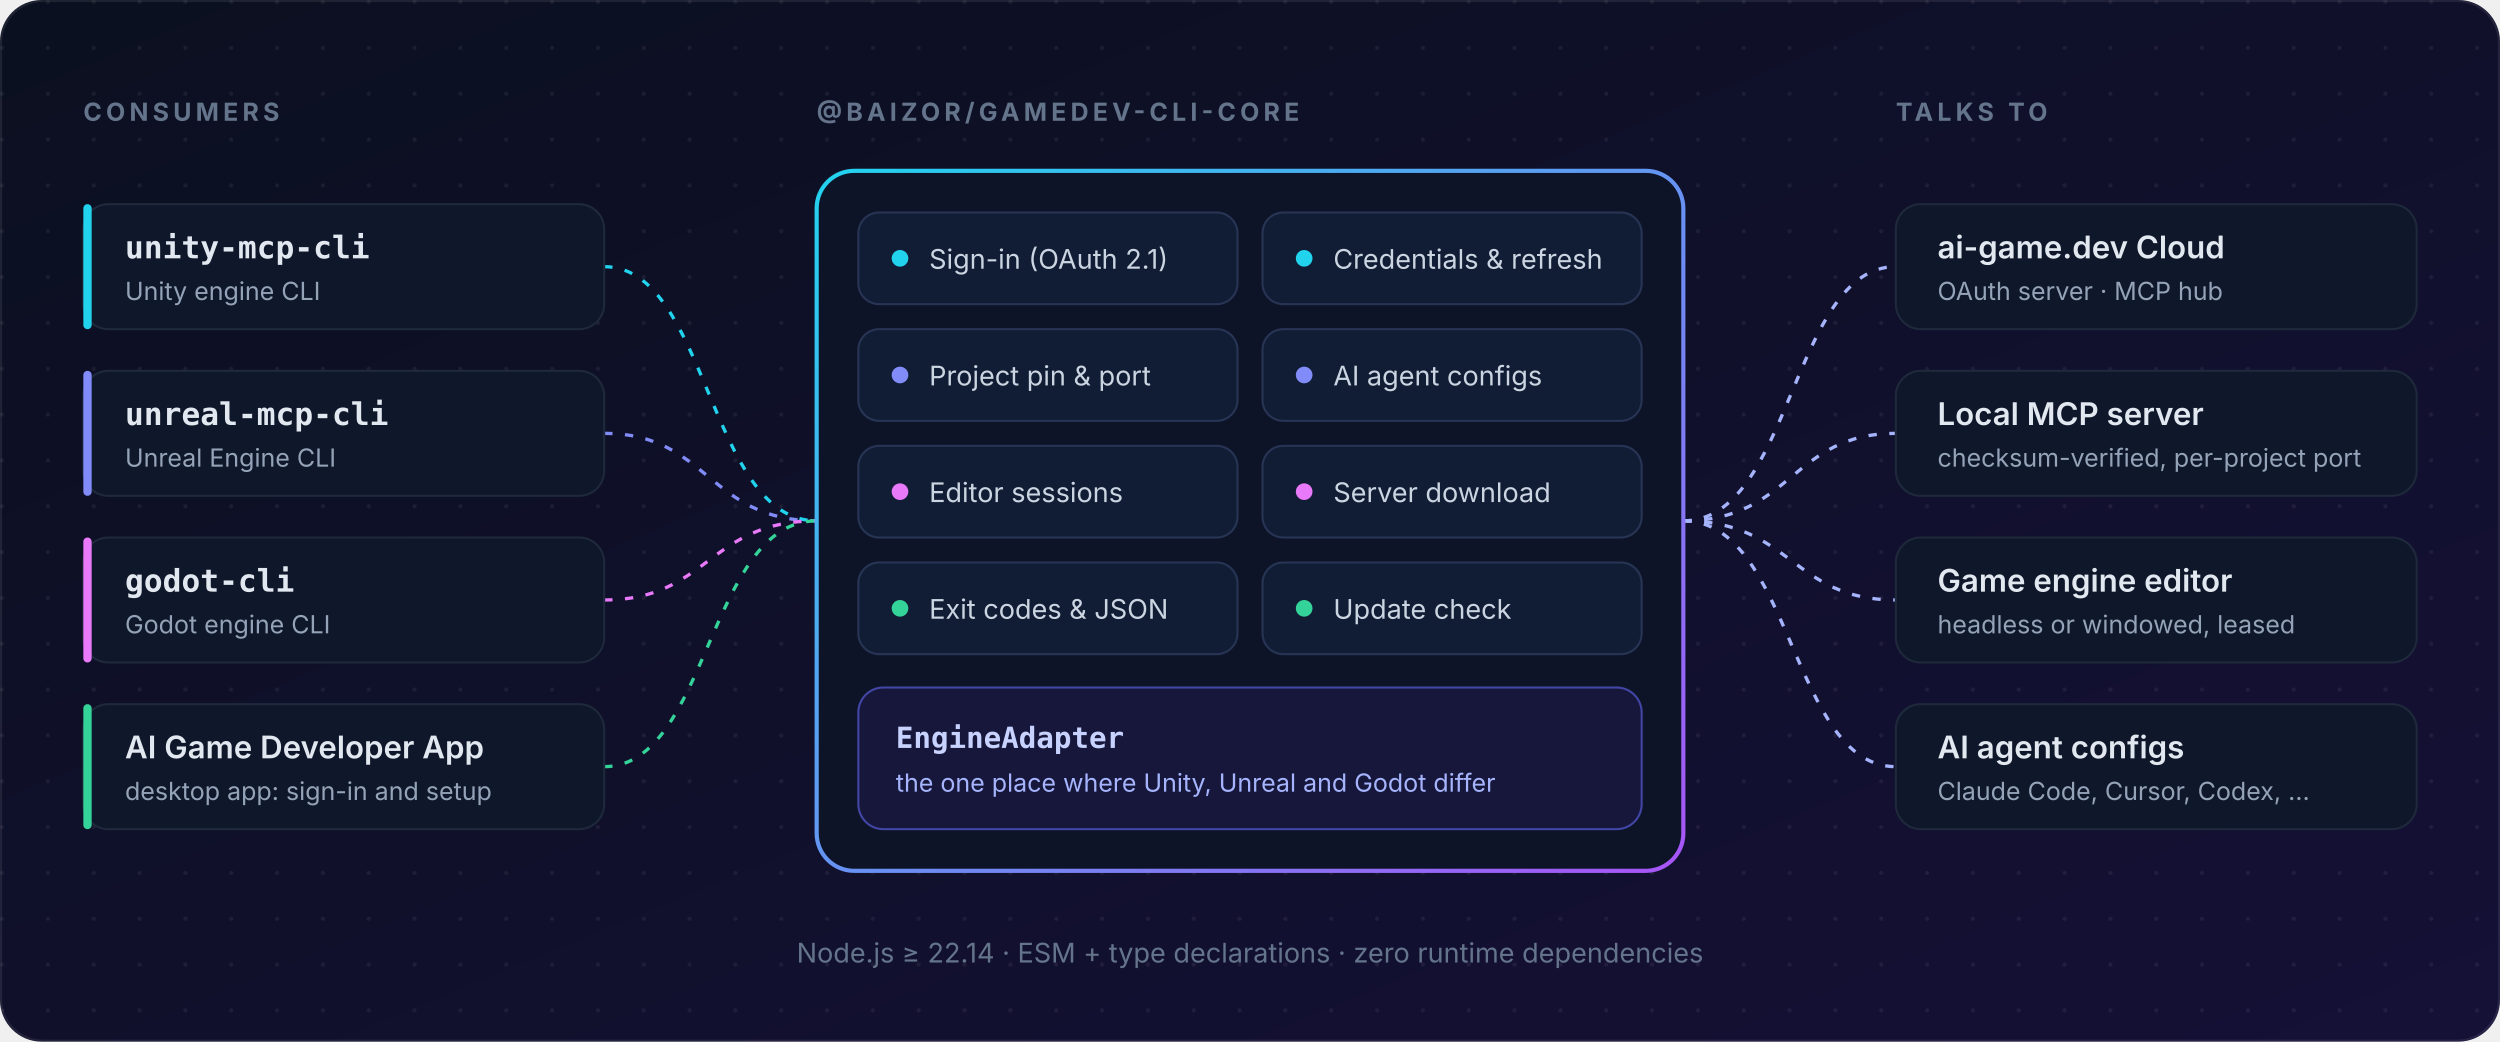
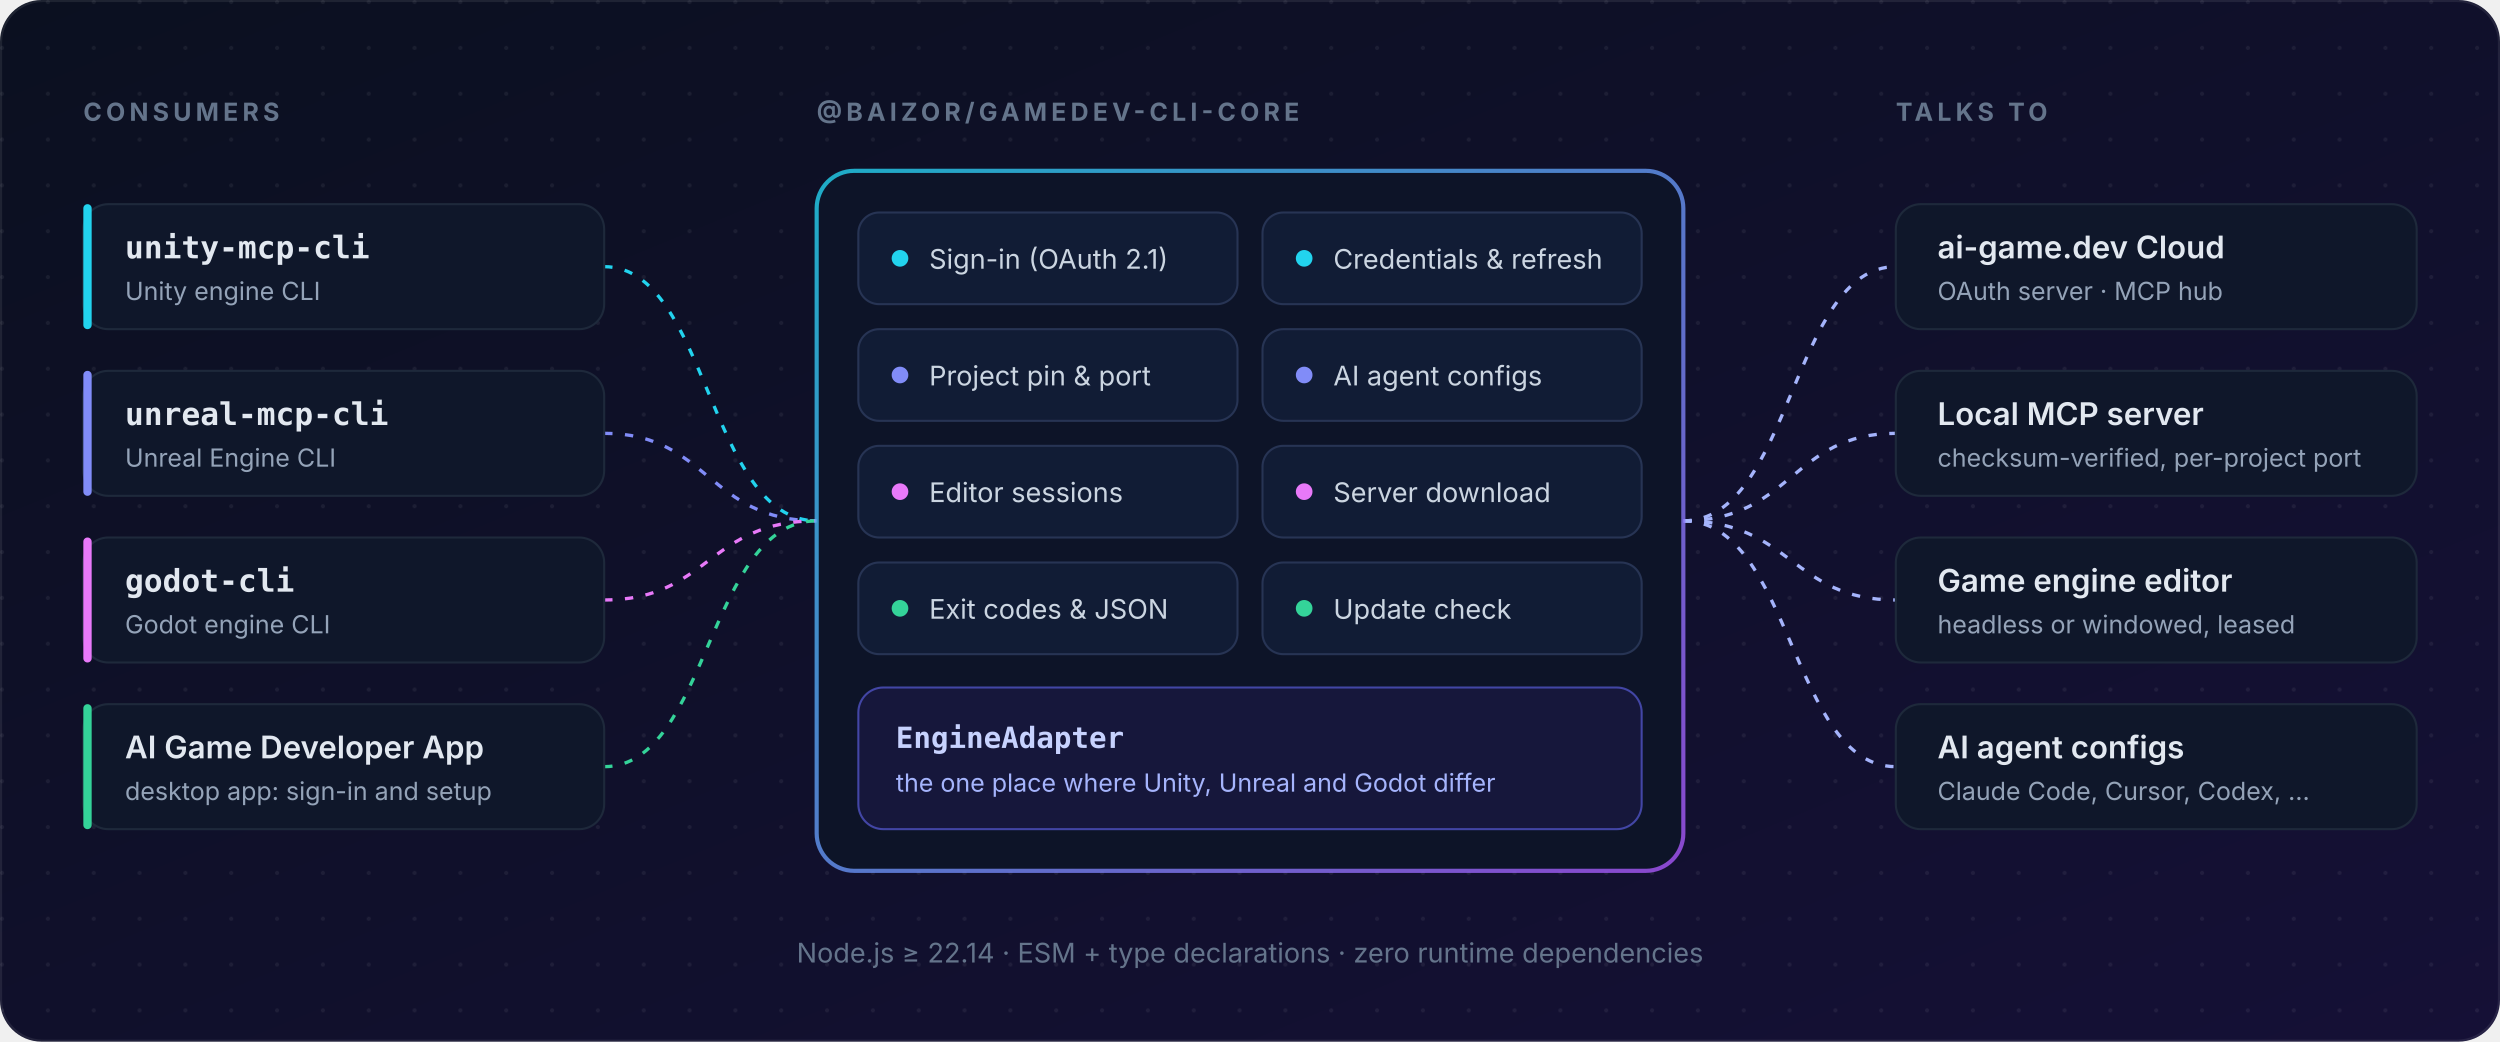
<svg xmlns="http://www.w3.org/2000/svg" width="1200" height="500" viewBox="0 0 1200 500" role="img" aria-label="Architecture: the engine CLIs and the App call cli-core, which talks to ai-game.dev, the local MCP server, the engine editor and AI agent configs">
  <defs>
    <linearGradient id="bg" x1="0" y1="0" x2="1" y2="1">
      <stop offset="0" stop-color="#0b1020" />
      <stop offset="1" stop-color="#151036" />
    </linearGradient>
    <linearGradient id="edge" x1="0" y1="0" x2="1" y2="1">
      <stop offset="0" stop-color="#22d3ee" />
      <stop offset="1" stop-color="#a855f7" />
    </linearGradient>
    <pattern id="dots" width="22" height="22" patternUnits="userSpaceOnUse">
      <circle cx="1" cy="1" r="1" fill="#ffffff" fill-opacity=".06" />
    </pattern>
    <clipPath id="frame">
      <rect width="1200" height="500" rx="20" />
    </clipPath>
    <path id="l1" d="M290 128 C340 128 340 250 392 250" />
    <path id="l2" d="M290 208 C340 208 340 250 392 250" />
    <path id="l3" d="M290 288 C340 288 340 250 392 250" />
    <path id="l4" d="M290 368 C340 368 340 250 392 250" />
    <path id="r1" d="M808 250 C860 250 860 128 910 128" />
    <path id="r2" d="M808 250 C860 250 860 208 910 208" />
    <path id="r3" d="M808 250 C860 250 860 288 910 288" />
    <path id="r4" d="M808 250 C860 250 860 368 910 368" />
  </defs>
  <style>
    .sans { font-family: "Segoe UI", Inter, -apple-system, BlinkMacSystemFont, Helvetica, Arial, sans-serif; }
    .mono { font-family: "JetBrains Mono", "Cascadia Code", Consolas, Menlo, monospace; }
    .head { font-size: 12px; letter-spacing: 2px; fill: #64748b; font-weight: 700; }
    .card { fill: #0f172a; stroke: #1e293b; }
    .t1 { font-size: 15px; font-weight: 600; fill: #e2e8f0; }
    .t2 { font-size: 12px; fill: #94a3b8; }
-     .wire { fill: none; stroke-width: 1.6; stroke-dasharray: 4 6; animation: dash 1.2s linear infinite; }
-     @keyframes dash { to { stroke-dashoffset: -20; } }
+     .wire { fill: none; stroke-width: 1.6; stroke-dasharray: 4 6; }
    .chip .box { fill: #111c35; stroke: #273454; }
    .chip text { font-size: 13px; fill: #cbd5e1; }
    .chip .hl { fill: #22d3ee; fill-opacity: .08; stroke: #67e8f9; stroke-width: 1.5; opacity: 0; animation: hl 8s ease-in-out infinite; }
    @keyframes hl { 0%, 14%, 100% { opacity: 0; } 4%, 9% { opacity: 1; } }
    .c2 .hl { animation-delay: 1s; } .c3 .hl { animation-delay: 2s; } .c4 .hl { animation-delay: 3s; }
    .c5 .hl { animation-delay: 4s; } .c6 .hl { animation-delay: 5s; } .c7 .hl { animation-delay: 6s; } .c8 .hl { animation-delay: 7s; }
-     .breathe { animation: breathe 4s ease-in-out infinite; }
-     @keyframes breathe { 0%, 100% { stroke-opacity: .55; } 50% { stroke-opacity: 1; } }
+     @media (prefers-reduced-motion: reduce) { * { animation: none !important; } }
  </style>
  <g clip-path="url(#frame)" class="sans">
    <rect width="1200" height="500" fill="url(#bg)" />
    <rect width="1200" height="500" fill="url(#dots)" />
    <text x="40" y="58" class="head">CONSUMERS</text>
    <text x="392" y="58" class="head">@BAIZOR/GAMEDEV-CLI-CORE</text>
    <text x="910" y="58" class="head">TALKS TO</text>
    <g>
      <use href="#l1" class="wire" stroke="#22d3ee" />
      <use href="#l2" class="wire" stroke="#818cf8" />
      <use href="#l3" class="wire" stroke="#e879f9" />
      <use href="#l4" class="wire" stroke="#34d399" />
      <use href="#r1" class="wire" stroke="#a5b4fc" />
      <use href="#r2" class="wire" stroke="#a5b4fc" />
      <use href="#r3" class="wire" stroke="#a5b4fc" />
      <use href="#r4" class="wire" stroke="#a5b4fc" />
    </g>
    <g>
      <circle r="3.5" fill="#22d3ee">
        <animateMotion dur="2s" repeatCount="indefinite">
          <mpath href="#l1" />
        </animateMotion>
      </circle>
      <circle r="3.5" fill="#818cf8">
        <animateMotion dur="2s" begin=".5s" repeatCount="indefinite">
          <mpath href="#l2" />
        </animateMotion>
      </circle>
      <circle r="3.5" fill="#e879f9">
        <animateMotion dur="2s" begin="1s" repeatCount="indefinite">
          <mpath href="#l3" />
        </animateMotion>
      </circle>
      <circle r="3.5" fill="#34d399">
        <animateMotion dur="2s" begin="1.5s" repeatCount="indefinite">
          <mpath href="#l4" />
        </animateMotion>
      </circle>
      <circle r="3.5" fill="#c4b5fd">
        <animateMotion dur="2.2s" begin=".2s" repeatCount="indefinite">
          <mpath href="#r1" />
        </animateMotion>
      </circle>
      <circle r="3.5" fill="#c4b5fd">
        <animateMotion dur="2.2s" begin=".75s" repeatCount="indefinite">
          <mpath href="#r2" />
        </animateMotion>
      </circle>
      <circle r="3.5" fill="#c4b5fd">
        <animateMotion dur="2.2s" begin="1.3s" repeatCount="indefinite">
          <mpath href="#r3" />
        </animateMotion>
      </circle>
      <circle r="3.5" fill="#c4b5fd">
        <animateMotion dur="2.2s" begin="1.85s" repeatCount="indefinite">
          <mpath href="#r4" />
        </animateMotion>
      </circle>
    </g>
    <g>
      <rect x="40" y="98" width="250" height="60" rx="12" class="card" />
      <rect x="40" y="98" width="4" height="60" rx="2" fill="#22d3ee" />
      <text x="60" y="124" class="mono t1">unity-mcp-cli</text>
      <text x="60" y="144" class="t2">Unity engine CLI</text>
      <rect x="40" y="178" width="250" height="60" rx="12" class="card" />
      <rect x="40" y="178" width="4" height="60" rx="2" fill="#818cf8" />
      <text x="60" y="204" class="mono t1">unreal-mcp-cli</text>
      <text x="60" y="224" class="t2">Unreal Engine CLI</text>
      <rect x="40" y="258" width="250" height="60" rx="12" class="card" />
      <rect x="40" y="258" width="4" height="60" rx="2" fill="#e879f9" />
      <text x="60" y="284" class="mono t1">godot-cli</text>
      <text x="60" y="304" class="t2">Godot engine CLI</text>
      <rect x="40" y="338" width="250" height="60" rx="12" class="card" />
      <rect x="40" y="338" width="4" height="60" rx="2" fill="#34d399" />
      <text x="60" y="364" class="t1">AI Game Developer App</text>
      <text x="60" y="384" class="t2">desktop app: sign-in and setup</text>
    </g>
-     <rect x="392" y="82" width="416" height="336" rx="18" fill="#0d1428" stroke="url(#edge)" stroke-width="2" class="breathe" />
+     <rect x="392" y="82" width="416" height="336" rx="18" fill="#0d1428" stroke="url(#edge)" stroke-width="2" stroke-opacity=".8" />
    <g transform="translate(412 102)">
      <g class="chip c1">
        <rect class="box" width="182" height="44" rx="10" />
        <rect class="hl" width="182" height="44" rx="10" />
        <circle cx="20" cy="22" r="4" fill="#22d3ee" />
        <text x="34" y="27">Sign-in (OAuth 2.1)</text>
      </g>
      <g class="chip c2" transform="translate(194 0)">
        <rect class="box" width="182" height="44" rx="10" />
        <rect class="hl" width="182" height="44" rx="10" />
        <circle cx="20" cy="22" r="4" fill="#22d3ee" />
        <text x="34" y="27">Credentials &amp; refresh</text>
      </g>
      <g class="chip c3" transform="translate(0 56)">
        <rect class="box" width="182" height="44" rx="10" />
        <rect class="hl" width="182" height="44" rx="10" />
        <circle cx="20" cy="22" r="4" fill="#818cf8" />
        <text x="34" y="27">Project pin &amp; port</text>
      </g>
      <g class="chip c4" transform="translate(194 56)">
        <rect class="box" width="182" height="44" rx="10" />
        <rect class="hl" width="182" height="44" rx="10" />
        <circle cx="20" cy="22" r="4" fill="#818cf8" />
        <text x="34" y="27">AI agent configs</text>
      </g>
      <g class="chip c5" transform="translate(0 112)">
        <rect class="box" width="182" height="44" rx="10" />
        <rect class="hl" width="182" height="44" rx="10" />
        <circle cx="20" cy="22" r="4" fill="#e879f9" />
        <text x="34" y="27">Editor sessions</text>
      </g>
      <g class="chip c6" transform="translate(194 112)">
        <rect class="box" width="182" height="44" rx="10" />
        <rect class="hl" width="182" height="44" rx="10" />
        <circle cx="20" cy="22" r="4" fill="#e879f9" />
        <text x="34" y="27">Server download</text>
      </g>
      <g class="chip c7" transform="translate(0 168)">
        <rect class="box" width="182" height="44" rx="10" />
        <rect class="hl" width="182" height="44" rx="10" />
        <circle cx="20" cy="22" r="4" fill="#34d399" />
        <text x="34" y="27">Exit codes &amp; JSON</text>
      </g>
      <g class="chip c8" transform="translate(194 168)">
        <rect class="box" width="182" height="44" rx="10" />
        <rect class="hl" width="182" height="44" rx="10" />
        <circle cx="20" cy="22" r="4" fill="#34d399" />
        <text x="34" y="27">Update check</text>
      </g>
    </g>
    <g transform="translate(412 330)">
      <rect width="376" height="68" rx="12" fill="#1e1b4b" fill-opacity=".55" stroke="#6366f1" stroke-opacity=".6" />
      <text x="18" y="29" class="mono" font-size="14" font-weight="700" fill="#c7d2fe">EngineAdapter</text>
      <text x="18" y="50" font-size="12" fill="#a5b4fc">the one place where Unity, Unreal and Godot differ</text>
    </g>
    <g>
      <rect x="910" y="98" width="250" height="60" rx="12" class="card" />
      <text x="930" y="124" class="t1">ai-game.dev Cloud</text>
      <text x="930" y="144" class="t2">OAuth server · MCP hub</text>
      <rect x="910" y="178" width="250" height="60" rx="12" class="card" />
      <text x="930" y="204" class="t1">Local MCP server</text>
      <text x="930" y="224" class="t2">checksum-verified, per-project port</text>
      <rect x="910" y="258" width="250" height="60" rx="12" class="card" />
      <text x="930" y="284" class="t1">Game engine editor</text>
      <text x="930" y="304" class="t2">headless or windowed, leased</text>
      <rect x="910" y="338" width="250" height="60" rx="12" class="card" />
      <text x="930" y="364" class="t1">AI agent configs</text>
      <text x="930" y="384" class="t2">Claude Code, Cursor, Codex, …</text>
    </g>
    <text x="600" y="462" text-anchor="middle" font-size="13" fill="#64748b">Node.js ≥ 22.14 · ESM + type declarations · zero runtime dependencies</text>
  </g>
  <rect x=".5" y=".5" width="1199" height="499" rx="20" fill="none" stroke="#ffffff" stroke-opacity=".08" />
</svg>
